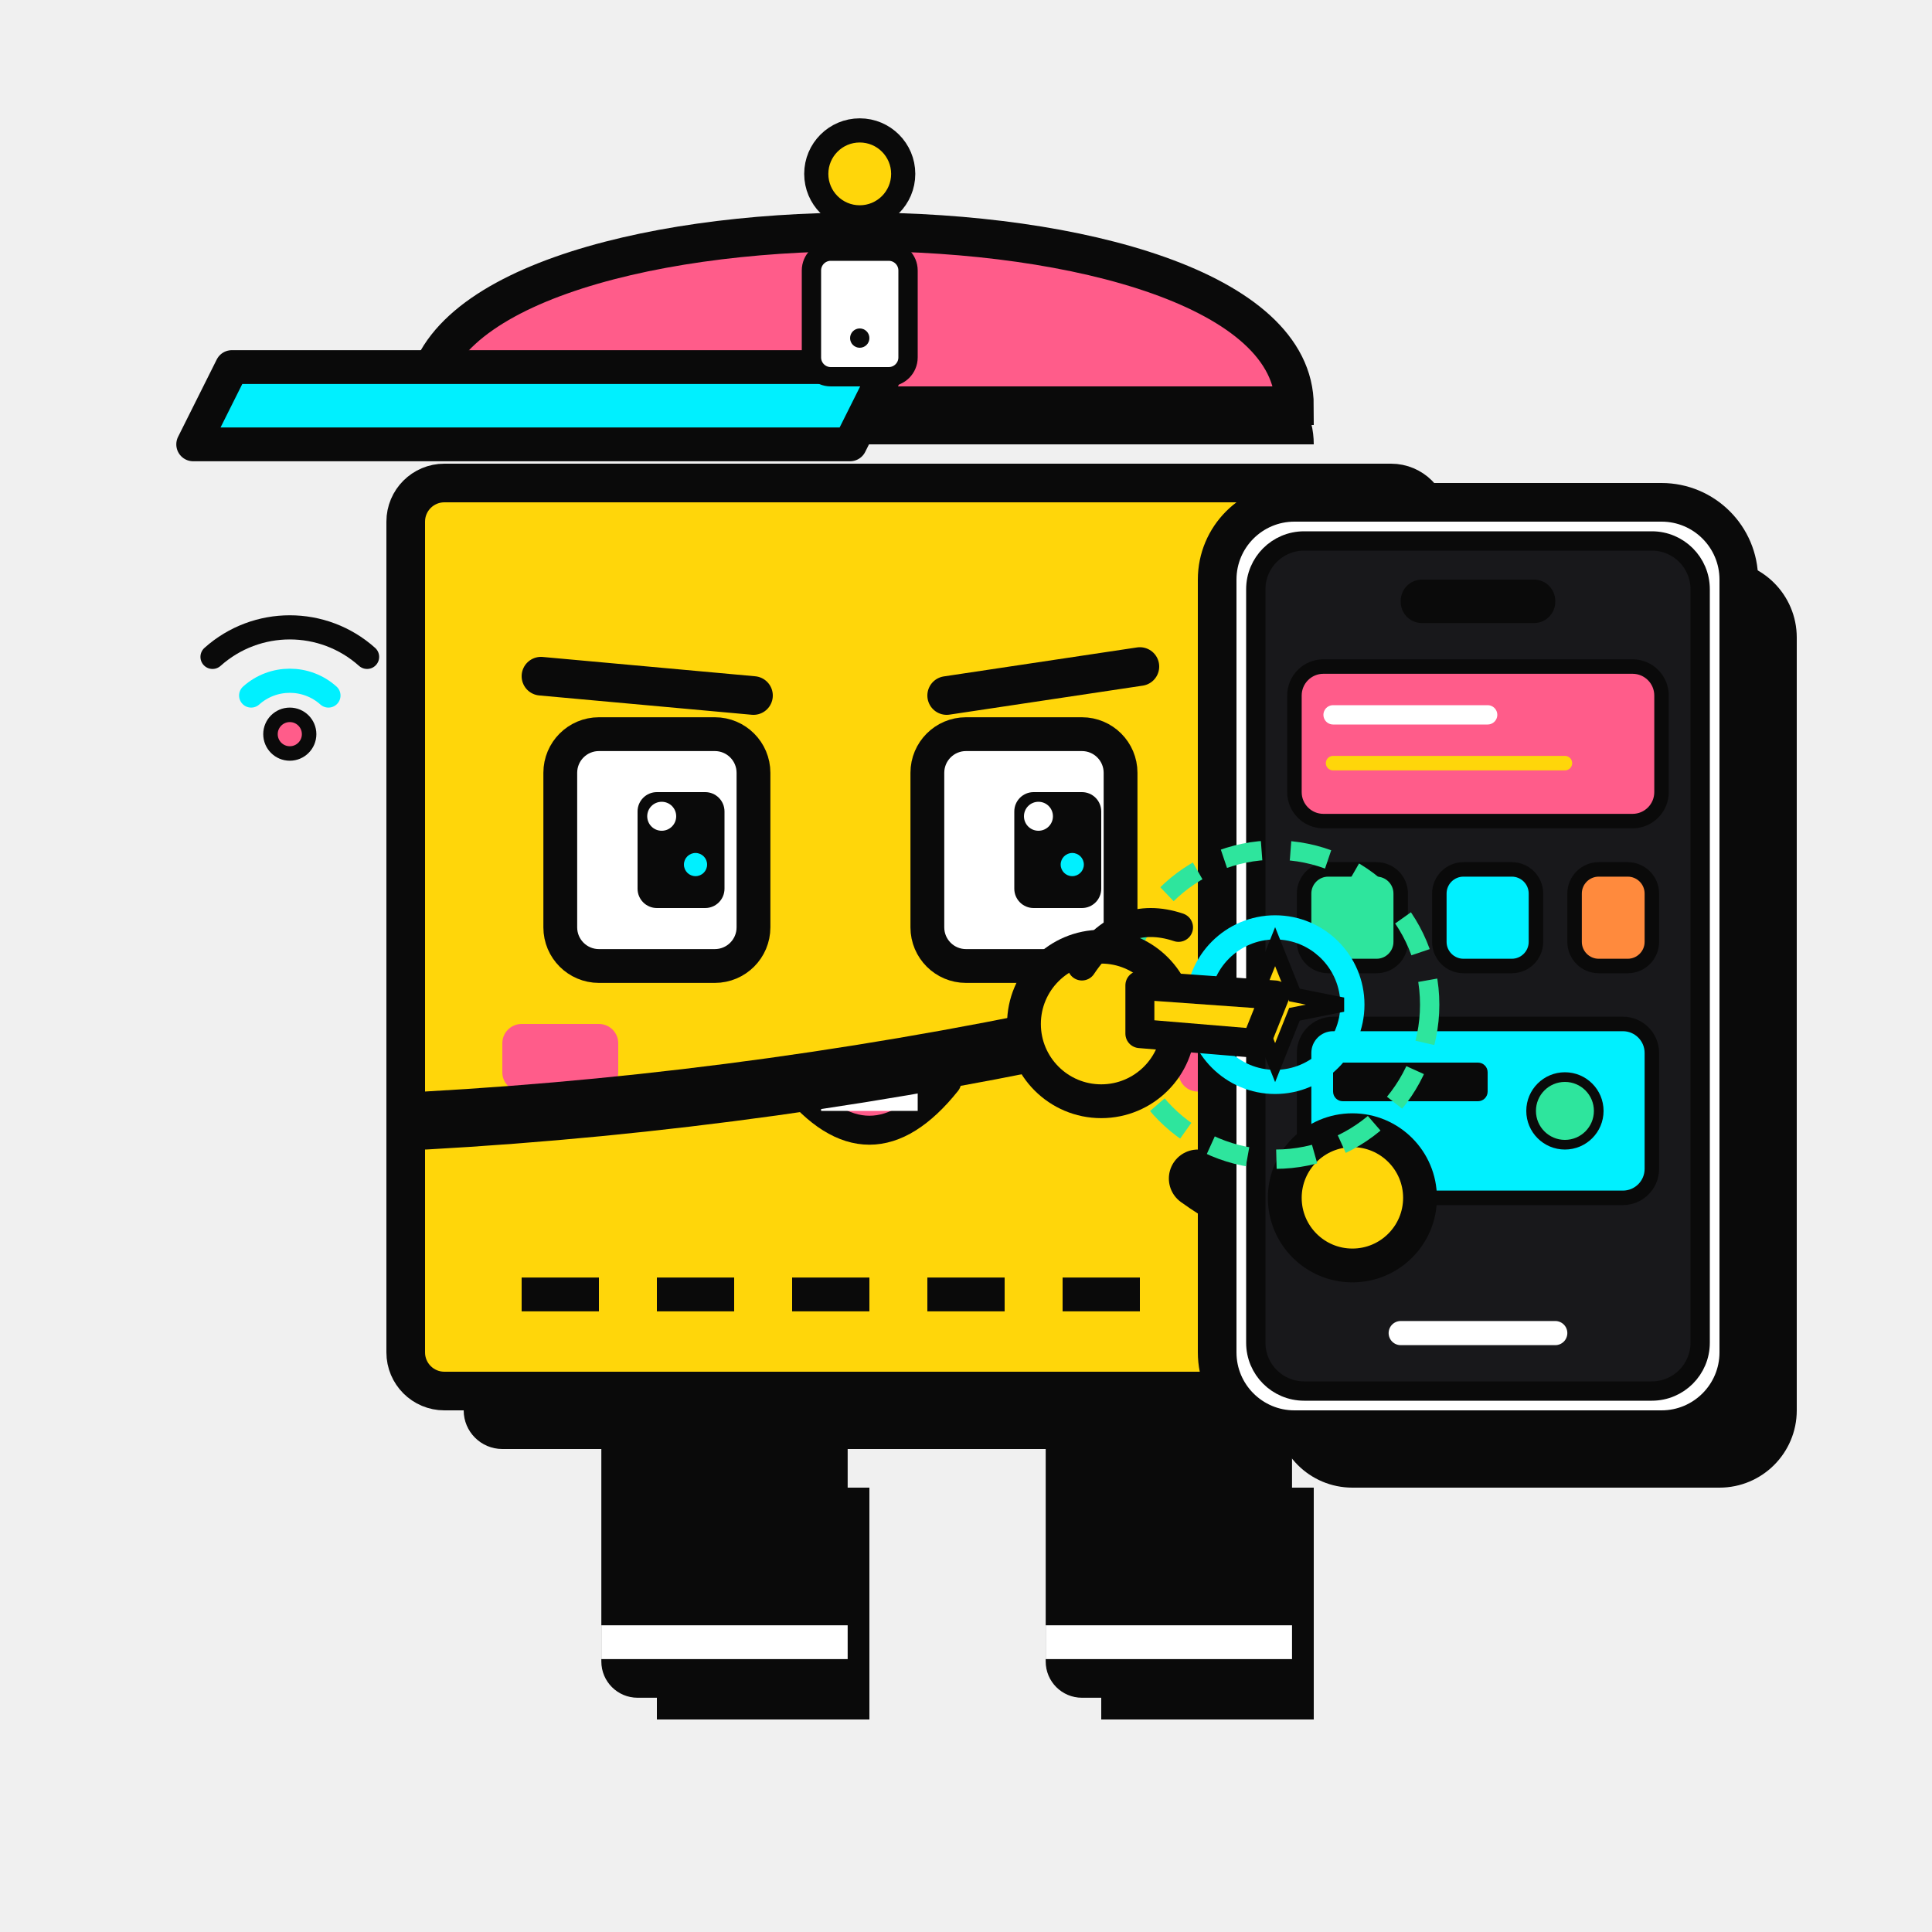
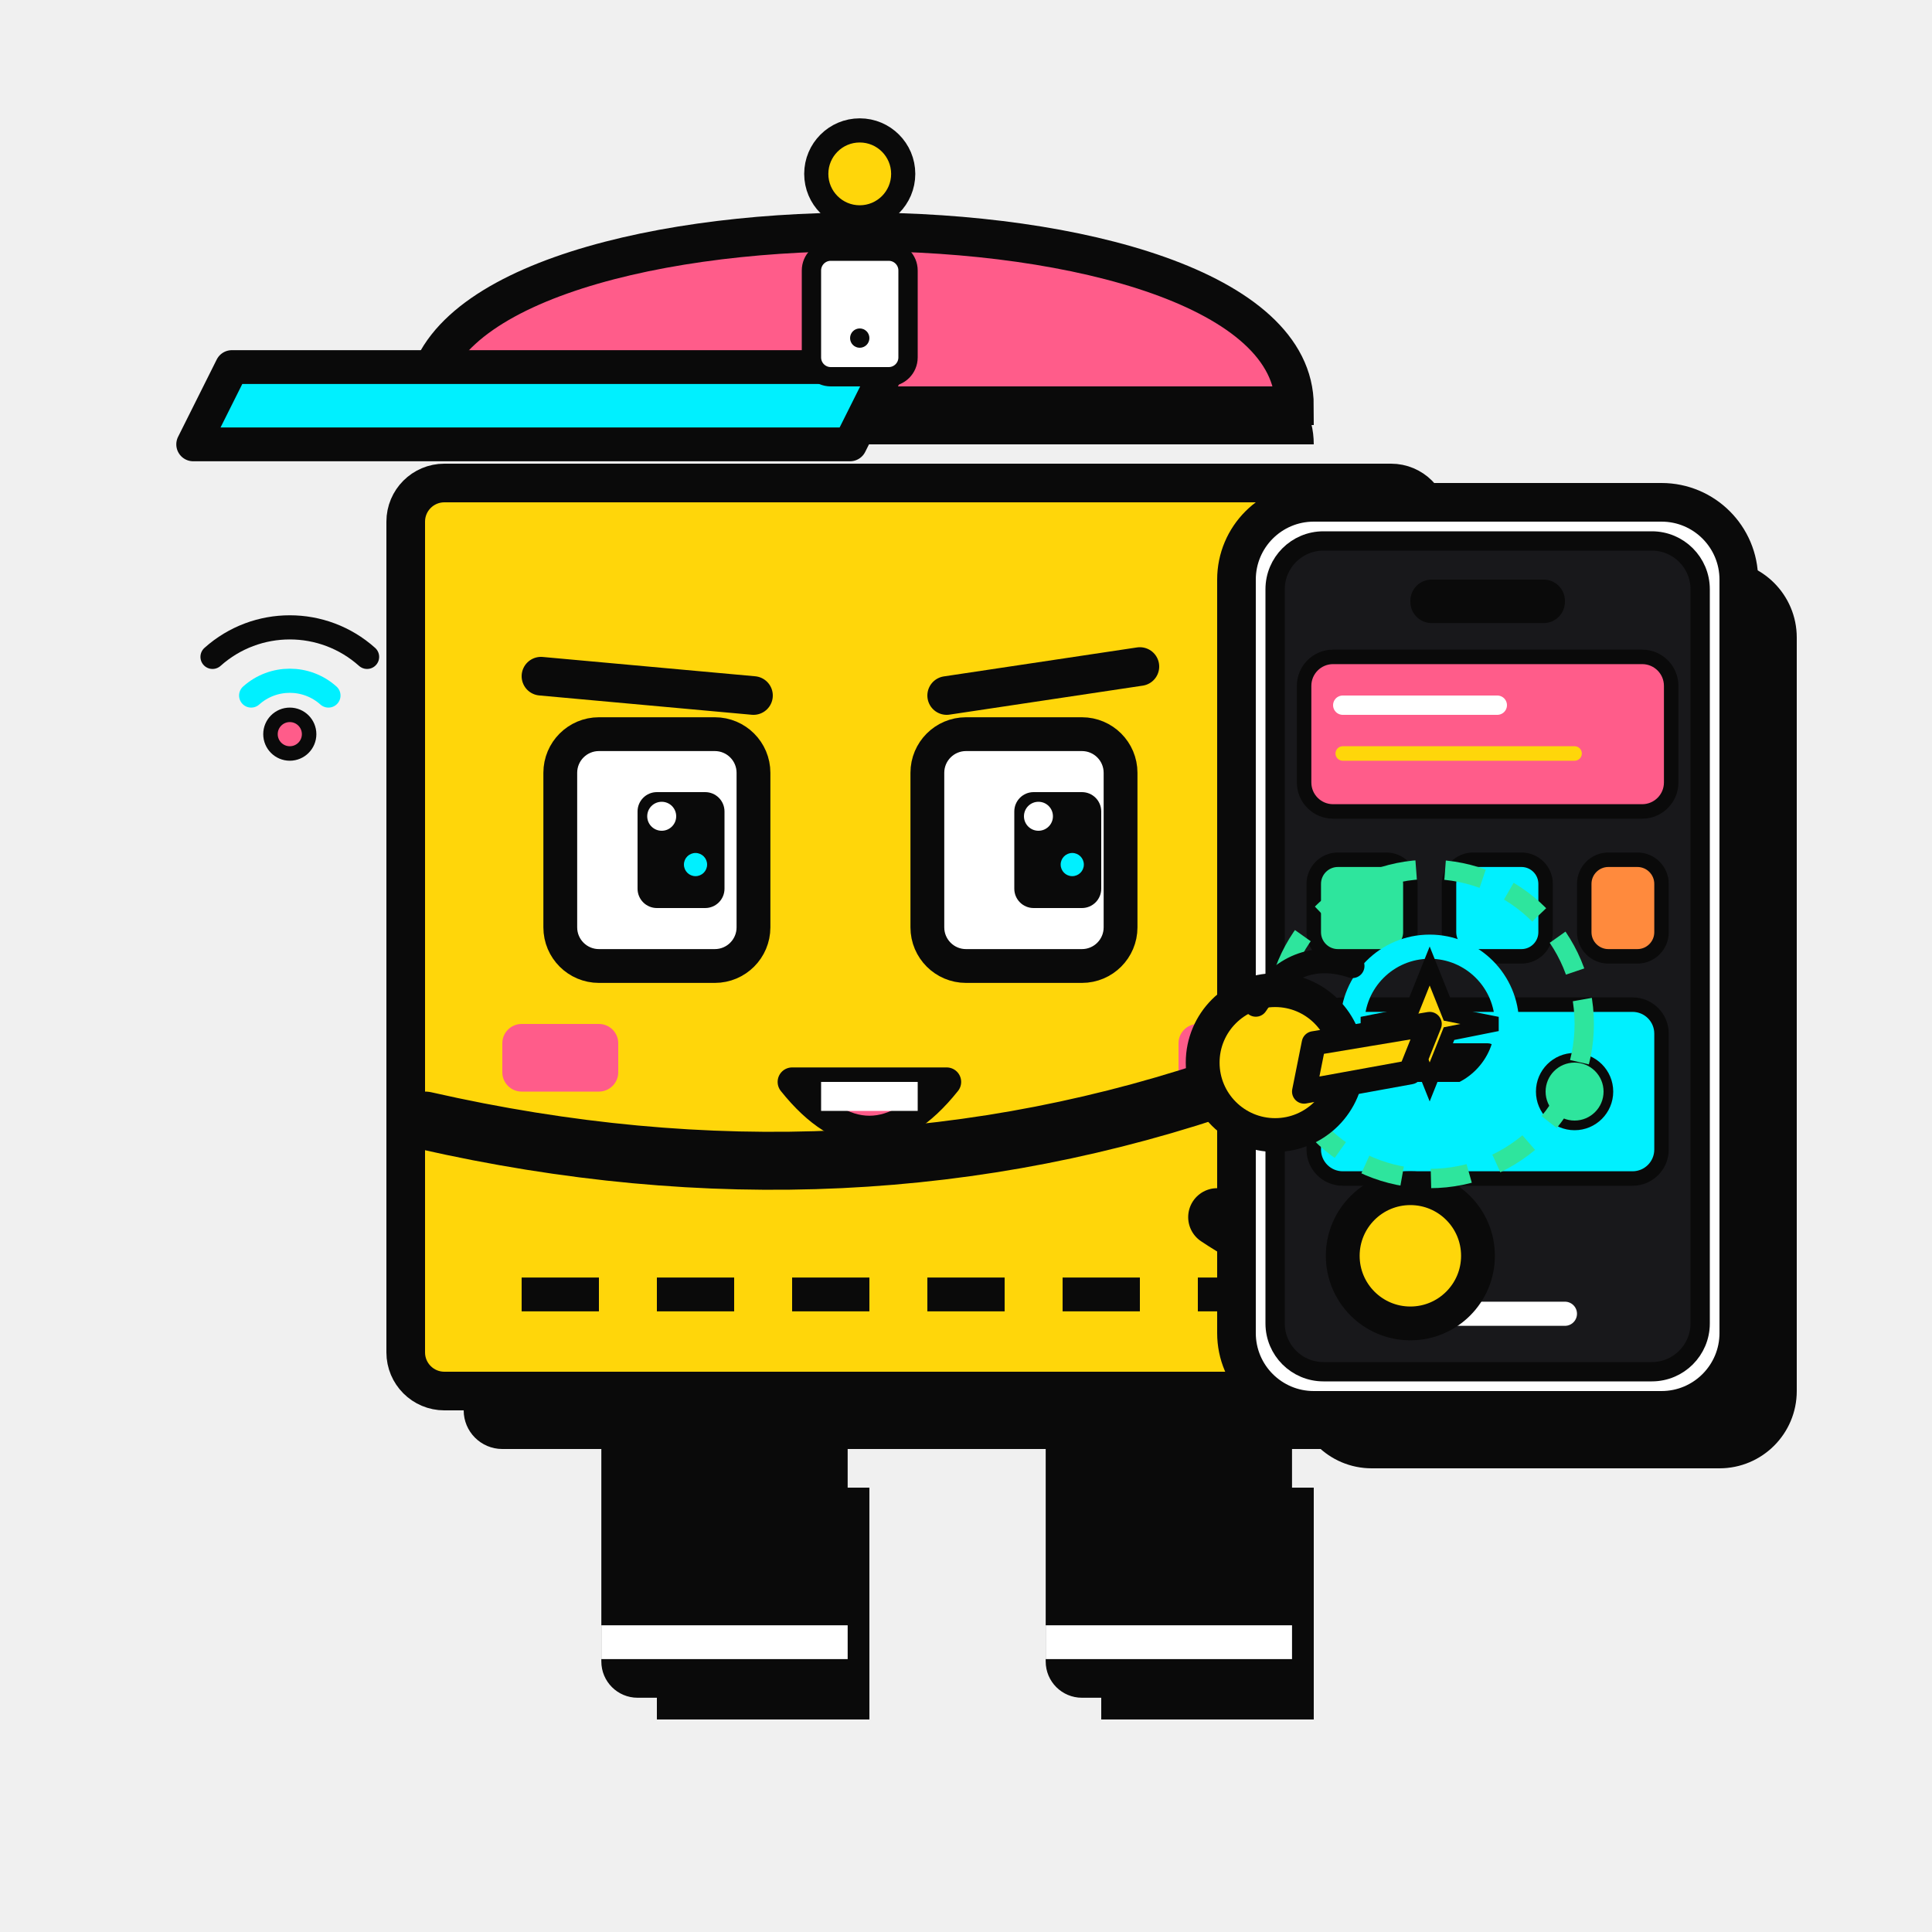
<svg xmlns="http://www.w3.org/2000/svg" viewBox="0 0 200 200" width="200" height="200" fill="none">
  <rect x="68" y="154" width="22" height="24" fill="#0A0A0A" />
  <rect x="114" y="154" width="22" height="24" fill="#0A0A0A" />
  <rect x="64" y="148" width="22" height="26" fill="#0A0A0A" rx="2" stroke="#0A0A0A" stroke-width="3.5" />
  <line x1="64" y1="170" x2="86" y2="170" stroke="#FFFFFF" stroke-width="3.5" stroke-linecap="square" />
  <rect x="110" y="148" width="22" height="26" fill="#0A0A0A" rx="2" stroke="#0A0A0A" stroke-width="3.5" />
  <line x1="110" y1="170" x2="132" y2="170" stroke="#FFFFFF" stroke-width="3.5" stroke-linecap="square" />
  <rect x="48" y="56" width="106" height="94" rx="4" fill="#0A0A0A" />
  <rect x="42" y="50" width="106" height="94" rx="4" fill="#FFD60A" stroke="#0A0A0A" stroke-width="4" />
  <line x1="54" y1="134" x2="136" y2="134" stroke="#0A0A0A" stroke-width="3.5" stroke-dasharray="8 6" />
  <rect x="52" y="106" width="12" height="7" rx="2" fill="#FF5C8A" />
  <rect x="122" y="106" width="12" height="7" rx="2" fill="#FF5C8A" />
  <rect x="58" y="76" width="20" height="24" rx="4" fill="#FFFFFF" stroke="#0A0A0A" stroke-width="3.5" />
  <rect x="66" y="82" width="9" height="12" rx="2" fill="#0A0A0A" />
  <circle cx="68.5" cy="84.5" r="1.5" fill="#FFFFFF" />
  <circle cx="72" cy="89.5" r="1.2" fill="#00F0FF" />
  <rect x="96" y="76" width="20" height="24" rx="4" fill="#FFFFFF" stroke="#0A0A0A" stroke-width="3.5" />
  <rect x="105" y="82" width="9" height="12" rx="2" fill="#0A0A0A" />
  <circle cx="107.5" cy="84.5" r="1.5" fill="#FFFFFF" />
  <circle cx="111" cy="89.5" r="1.2" fill="#00F0FF" />
  <path d="M 56 70 L 78 72" stroke="#0A0A0A" stroke-width="4" stroke-linecap="round" />
  <path d="M 98 72 L 118 69" stroke="#0A0A0A" stroke-width="4" stroke-linecap="round" />
  <path d="M 82 112 Q 90 122 98 112 Z" fill="#FF5C8A" stroke="#0A0A0A" stroke-width="3" stroke-linejoin="round" />
  <rect x="85" y="112" width="10" height="3" fill="#FFFFFF" />
  <path d="M 44 46 C 44 22 136 22 136 46 Z" fill="#0A0A0A" />
  <path d="M 44 42 C 44 18 134 18 134 42 Z" fill="#FF5C8A" stroke="#0A0A0A" stroke-width="4" />
  <polygon points="24,38 92,38 88,46 20,46" fill="#00F0FF" stroke="#0A0A0A" stroke-width="3.5" stroke-linejoin="round" />
  <circle cx="89" cy="18" r="4.5" fill="#FFD60A" stroke="#0A0A0A" stroke-width="2.5" />
  <rect x="84" y="26" width="10" height="13" rx="2" fill="#FFFFFF" stroke="#0A0A0A" stroke-width="2" />
  <circle cx="89" cy="35" r="1" fill="#0A0A0A" />
-   <path d="M 124 122 Q 138 132 144 120" stroke="#0A0A0A" stroke-width="6" stroke-linecap="round" fill="none" />
-   <rect x="132" y="58" width="54" height="96" rx="8" fill="#0A0A0A" />
-   <rect x="126" y="52" width="54" height="96" rx="8" fill="#FFFFFF" stroke="#0A0A0A" stroke-width="4" />
-   <rect x="130" y="56" width="46" height="88" rx="5" fill="#18181B" stroke="#0A0A0A" stroke-width="2" />
-   <rect x="145" y="60" width="16" height="4.5" rx="2.2" fill="#0A0A0A" />
-   <rect x="134" y="69" width="38" height="16" rx="3" fill="#FF5C8A" stroke="#0A0A0A" stroke-width="1.5" />
-   <line x1="138" y1="74" x2="154" y2="74" stroke="#FFFFFF" stroke-width="2" stroke-linecap="round" />
-   <line x1="138" y1="79" x2="162" y2="79" stroke="#FFD60A" stroke-width="1.5" stroke-linecap="round" />
-   <rect x="135" y="90" width="10" height="10" rx="2.5" fill="#2EE59D" stroke="#0A0A0A" stroke-width="1.5" />
-   <rect x="149" y="90" width="10" height="10" rx="2.5" fill="#00F0FF" stroke="#0A0A0A" stroke-width="1.5" />
-   <rect x="163" y="90" width="8" height="10" rx="2.5" fill="#FF8A3D" stroke="#0A0A0A" stroke-width="1.5" />
-   <rect x="135" y="106" width="36" height="18" rx="3" fill="#00F0FF" stroke="#0A0A0A" stroke-width="1.5" />
-   <rect x="138" y="110" width="16" height="4" rx="1" fill="#0A0A0A" />
-   <circle cx="162" cy="115" r="3.5" fill="#2EE59D" stroke="#0A0A0A" stroke-width="1" />
-   <line x1="145" y1="138" x2="161" y2="138" stroke="#FFFFFF" stroke-width="2.5" stroke-linecap="round" />
-   <circle cx="140" cy="124" r="7" fill="#FFD60A" stroke="#0A0A0A" stroke-width="3.5" />
-   <circle cx="132" cy="104" r="8" fill="none" stroke="#00F0FF" stroke-width="2.5" />
-   <circle cx="132" cy="104" r="16" fill="none" stroke="#2EE59D" stroke-width="2" stroke-dasharray="4 3" />
-   <polygon points="132,98 134,103 139,104 134,105 132,110 130,105 125,104 130,103" fill="#FFD60A" stroke="#0A0A0A" stroke-width="1.5" />
-   <path d="M 44 116 Q 80 114 116 106" stroke="#0A0A0A" stroke-width="6" stroke-linecap="round" fill="none" />
-   <circle cx="114" cy="106" r="8" fill="#FFD60A" stroke="#0A0A0A" stroke-width="3.5" />
-   <path d="M 118 102 L 132 103 L 130 108 L 118 107 Z" fill="#FFD60A" stroke="#0A0A0A" stroke-width="3" stroke-linejoin="round" />
-   <path d="M 112 100 Q 116 94 122 96" stroke="#0A0A0A" stroke-width="3" stroke-linecap="round" fill="none" />
-   <path d="M 22 68 A 12 12 0 0 1 38 68" stroke="#0A0A0A" stroke-width="2.5" stroke-linecap="round" fill="none" />
-   <path d="M 26 72 A 6 6 0 0 1 34 72" stroke="#00F0FF" stroke-width="2.5" stroke-linecap="round" fill="none" />
-   <circle cx="30" cy="76" r="2" fill="#FF5C8A" stroke="#0A0A0A" stroke-width="1.5" />
+   <path d="M 126 126 Q 138 134 148 130" stroke="#0A0A0A" stroke-width="6" stroke-linecap="round" fill="none" />
+   <rect x="134" y="58" width="52" height="94" rx="8" fill="#0A0A0A" />
+   <rect x="128" y="52" width="52" height="94" rx="8" fill="#FFFFFF" stroke="#0A0A0A" stroke-width="4" />
+   <rect x="132" y="56" width="44" height="86" rx="5" fill="#18181B" stroke="#0A0A0A" stroke-width="2" />
+   <rect x="146" y="60" width="16" height="4.5" rx="2.2" fill="#0A0A0A" />
+   <rect x="135" y="68" width="38" height="16" rx="3" fill="#FF5C8A" stroke="#0A0A0A" stroke-width="1.5" />
+   <line x1="139" y1="73" x2="155" y2="73" stroke="#FFFFFF" stroke-width="2" stroke-linecap="round" />
+   <line x1="139" y1="78" x2="163" y2="78" stroke="#FFD60A" stroke-width="1.5" stroke-linecap="round" />
+   <rect x="136" y="89" width="10" height="10" rx="2.5" fill="#2EE59D" stroke="#0A0A0A" stroke-width="1.5" />
+   <rect x="150" y="89" width="10" height="10" rx="2.5" fill="#00F0FF" stroke="#0A0A0A" stroke-width="1.5" />
+   <rect x="164" y="89" width="8" height="10" rx="2.5" fill="#FF8A3D" stroke="#0A0A0A" stroke-width="1.5" />
+   <rect x="136" y="104" width="36" height="18" rx="3" fill="#00F0FF" stroke="#0A0A0A" stroke-width="1.5" />
+   <rect x="139" y="108" width="16" height="4" rx="1" fill="#0A0A0A" />
+   <circle cx="163" cy="113" r="3.5" fill="#2EE59D" stroke="#0A0A0A" stroke-width="1" />
+   <line x1="146" y1="136" x2="162" y2="136" stroke="#FFFFFF" stroke-width="2.5" stroke-linecap="round" />
+   <circle cx="146" cy="130" r="7" fill="#FFD60A" stroke="#0A0A0A" stroke-width="3.5" />
+   <circle cx="148" cy="106" r="8" fill="none" stroke="#00F0FF" stroke-width="2.5" />
+   <circle cx="148" cy="106" r="16" fill="none" stroke="#2EE59D" stroke-width="2" stroke-dasharray="4 3" />
+   <polygon points="148,100 150,105 155,106 150,107 148,112 146,107 141,106 146,105" fill="#FFD60A" stroke="#0A0A0A" stroke-width="1.5" />
+   <path d="M 44 116 Q 88 126 128 112" stroke="#0A0A0A" stroke-width="6" stroke-linecap="round" fill="none" />
+   <circle cx="132" cy="110" r="7.5" fill="#FFD60A" stroke="#0A0A0A" stroke-width="3.5" />
+   <path d="M 136 108 L 148 106 L 146 111 L 135 113 Z" fill="#FFD60A" stroke="#0A0A0A" stroke-width="2.5" stroke-linejoin="round" />
+   <path d="M 130 104 Q 134 98 140 100" stroke="#0A0A0A" stroke-width="2.5" stroke-linecap="round" fill="none" />
+   <g transform="translate(18, 54)">
+     <path d="M 4 14 A 12 12 0 0 1 20 14" stroke="#0A0A0A" stroke-width="2.5" stroke-linecap="round" fill="none" />
+     <path d="M 8 18 A 6 6 0 0 1 16 18" stroke="#00F0FF" stroke-width="2.5" stroke-linecap="round" fill="none" />
+     <circle cx="12" cy="22" r="2" fill="#FF5C8A" stroke="#0A0A0A" stroke-width="1.5" />
+   </g>
</svg>
